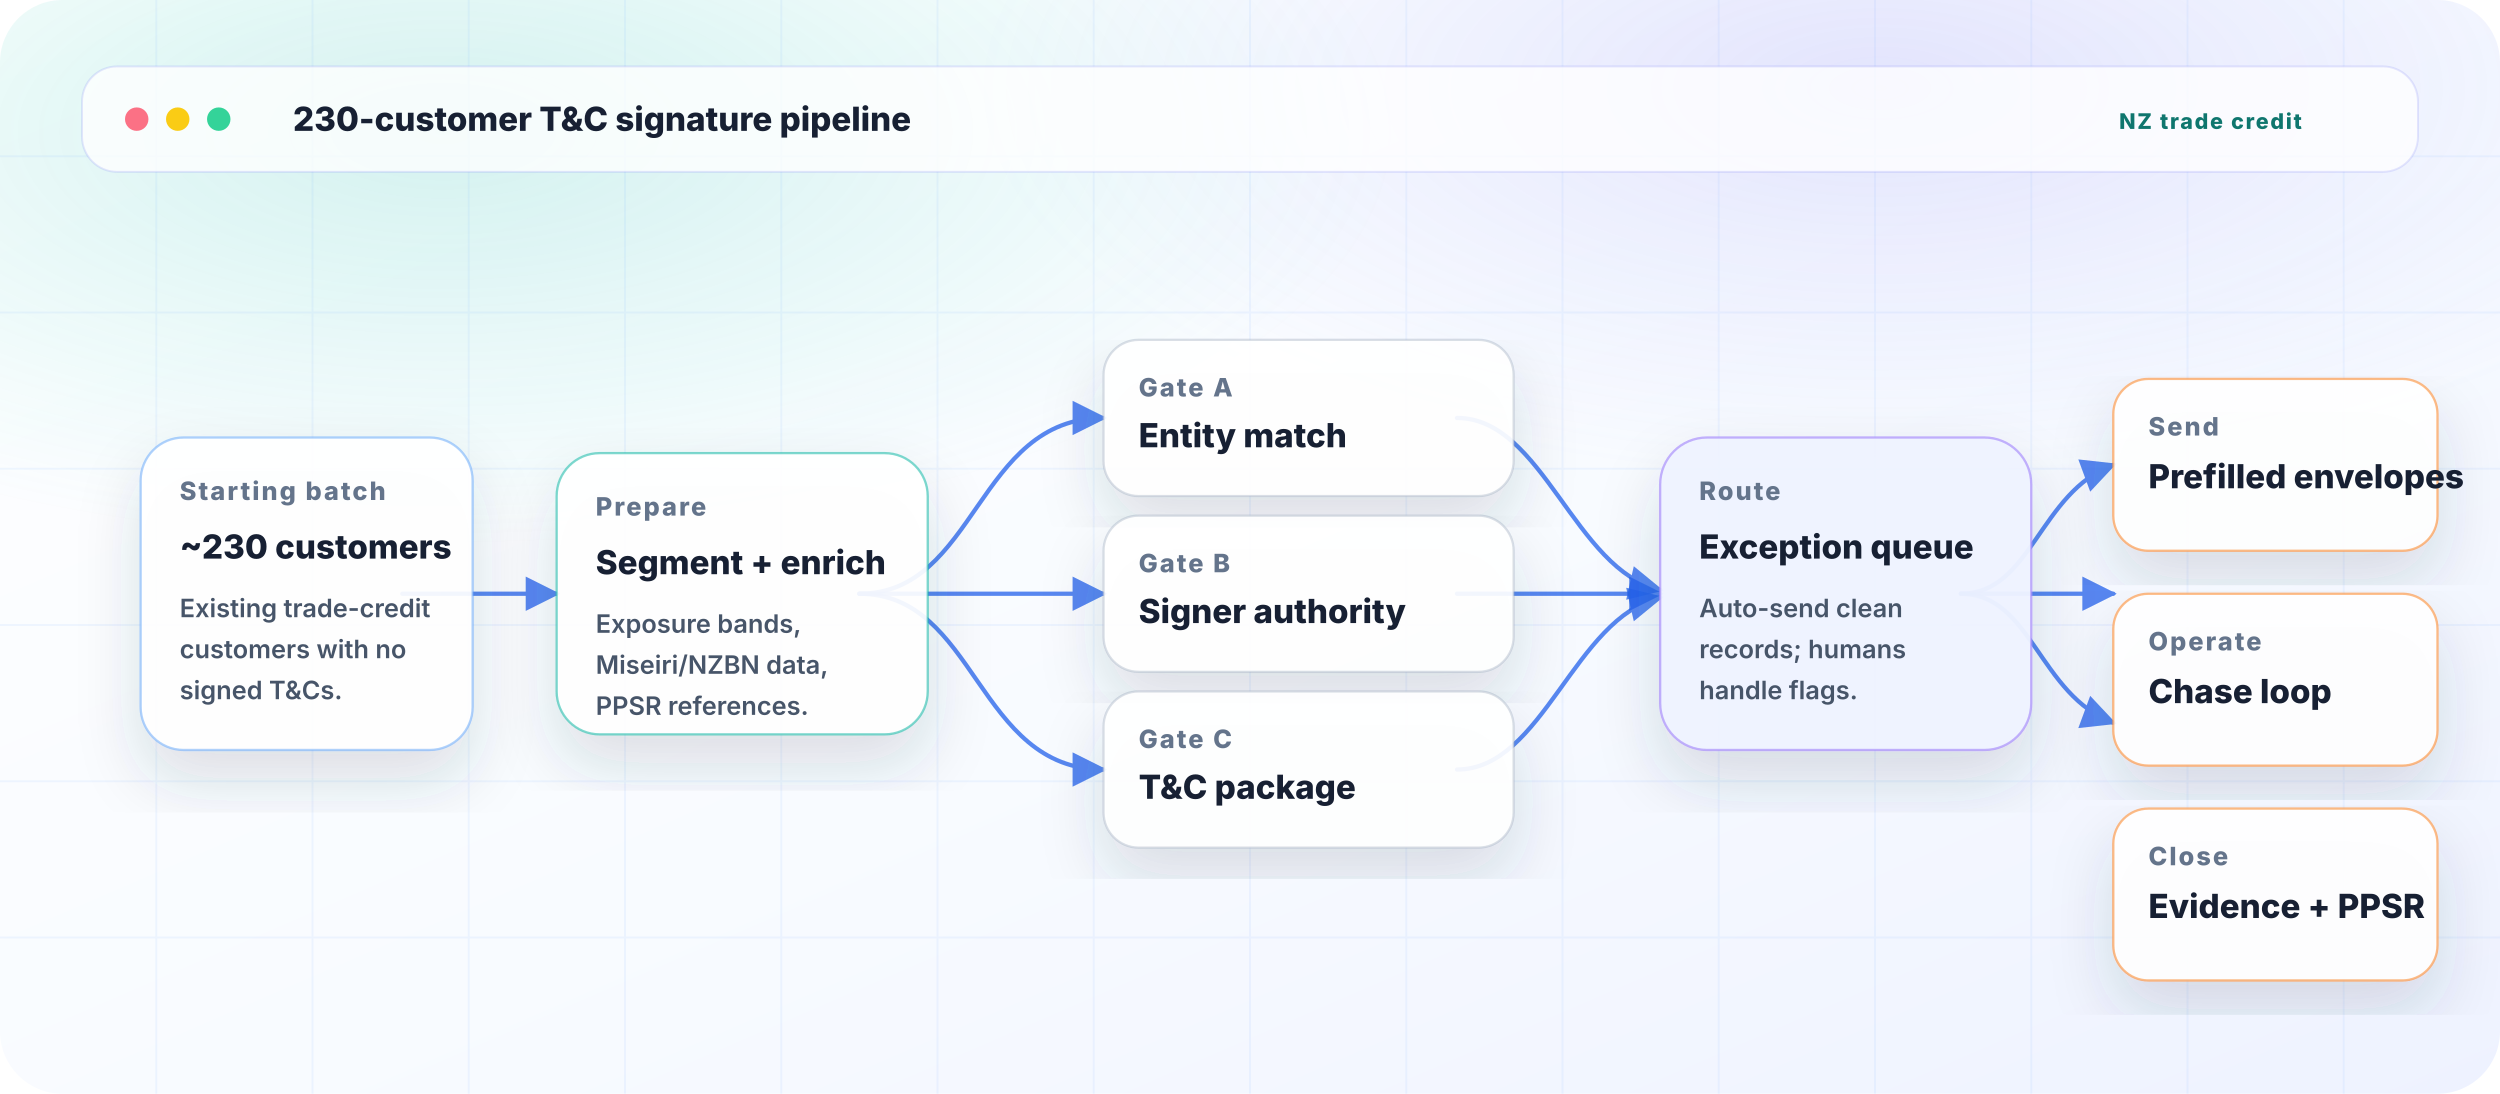
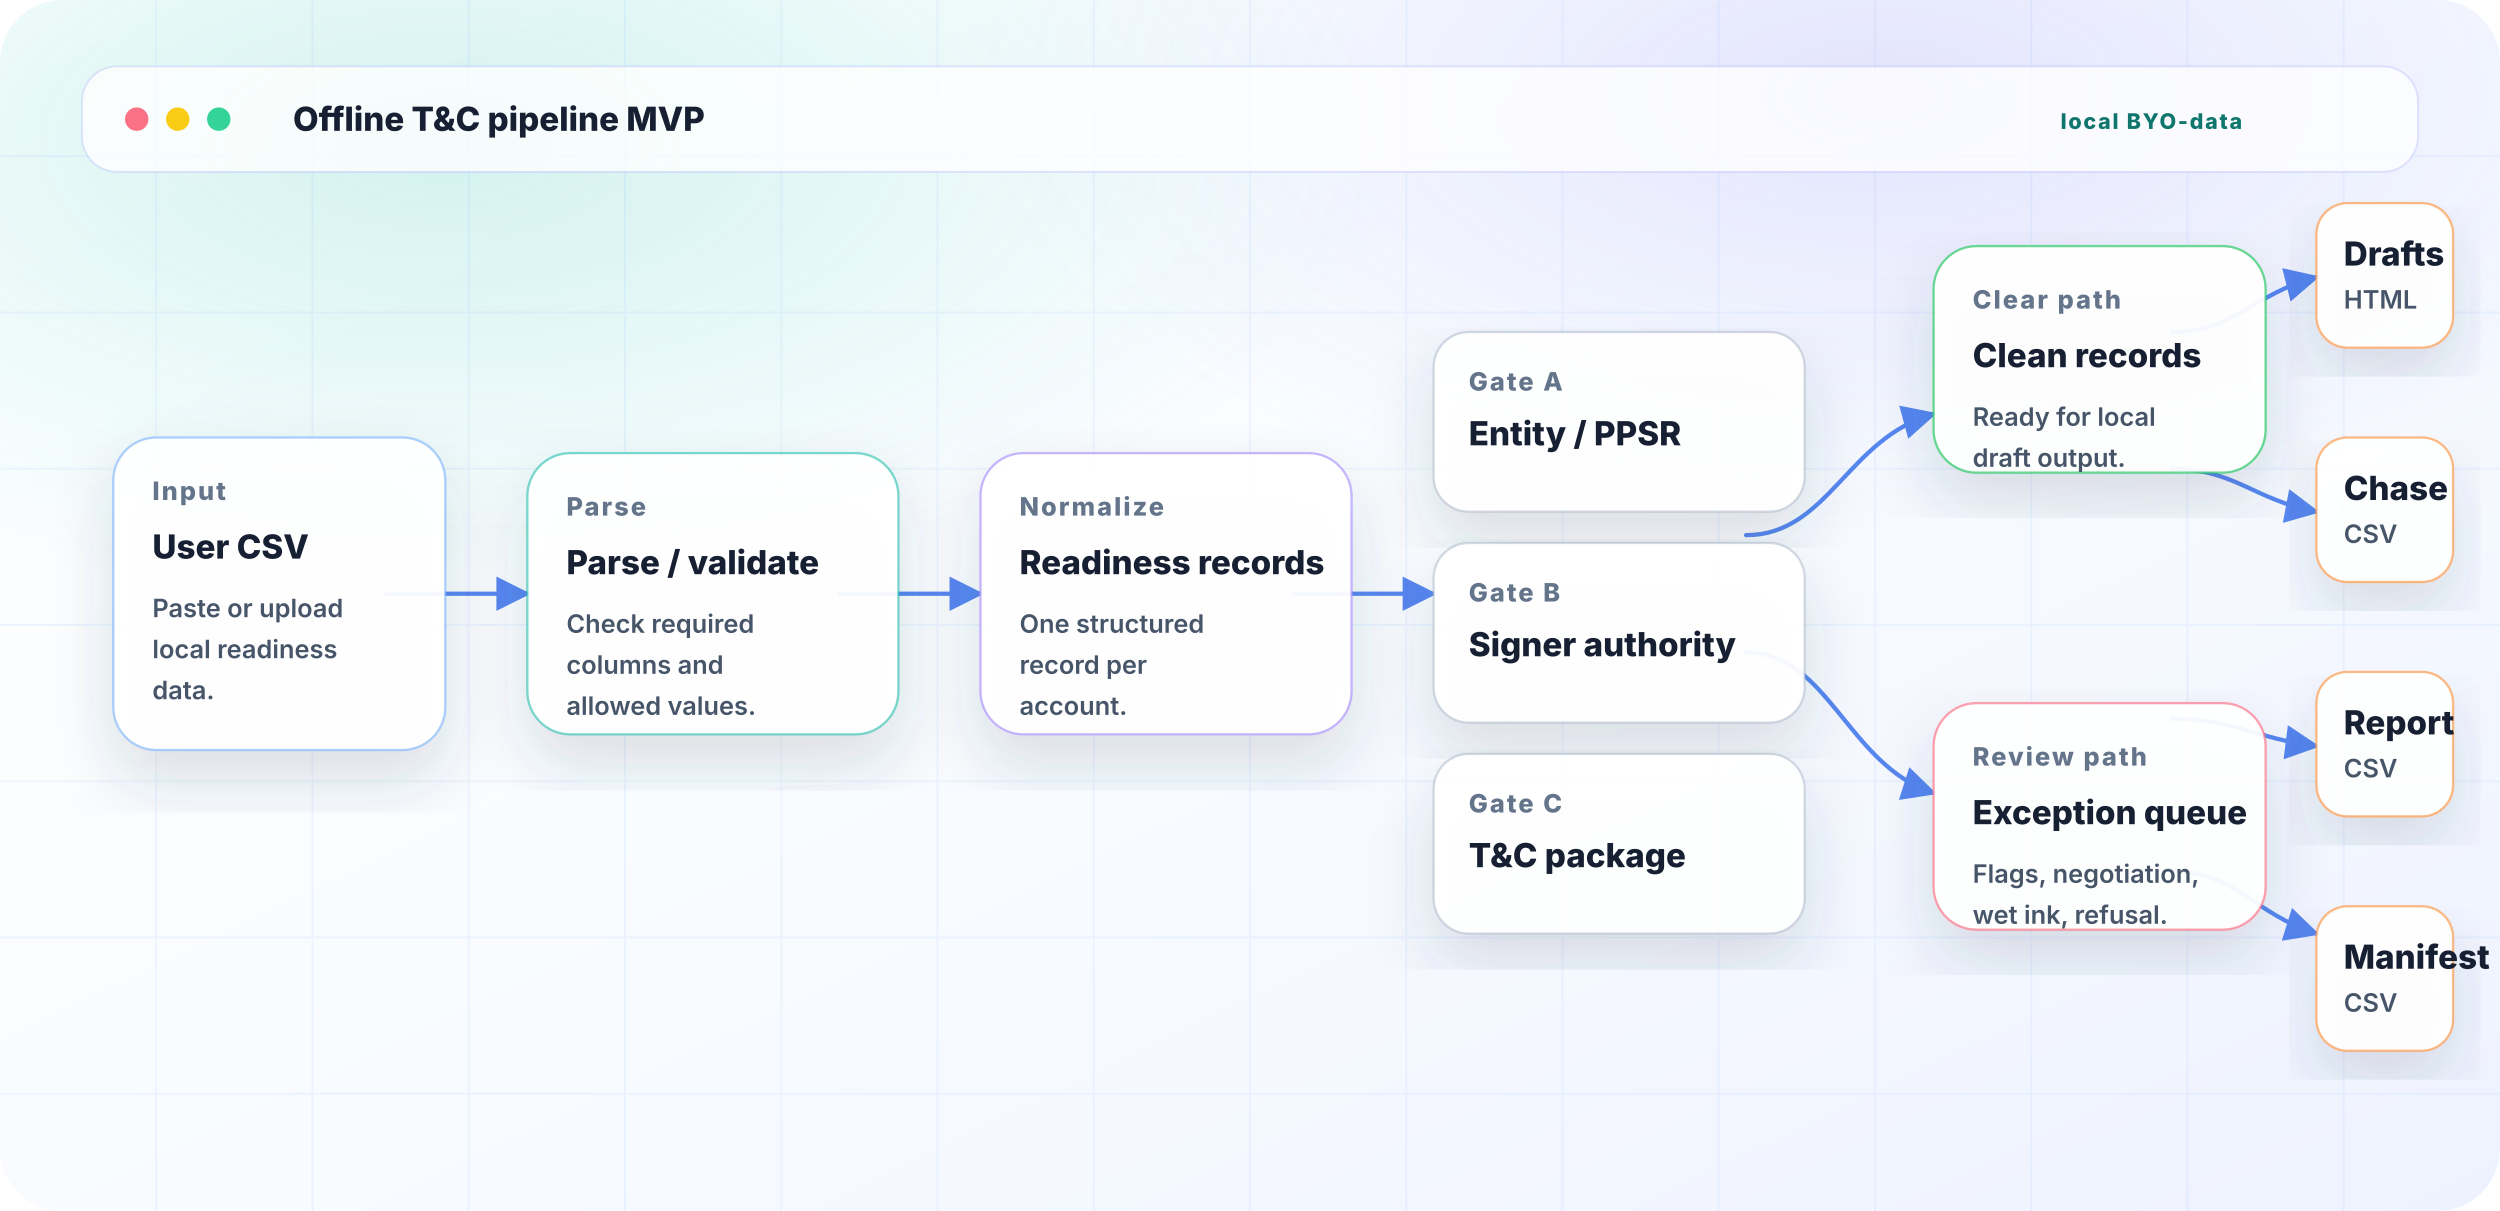
- <svg xmlns="http://www.w3.org/2000/svg" viewBox="0 0 1280 560" role="img" aria-labelledby="title desc">
+ <svg xmlns="http://www.w3.org/2000/svg" viewBox="0 0 1280 620" role="img" aria-labelledby="title desc">
  <defs>
    <linearGradient id="bg" x1="0" y1="0" x2="1" y2="1">
      <stop offset="0" stop-color="#ffffff" />
      <stop offset="0.55" stop-color="#f8fbff" />
      <stop offset="1" stop-color="#eef2ff" />
    </linearGradient>
    <radialGradient id="glowA" cx="18%" cy="12%" r="38%">
      <stop offset="0" stop-color="#14b8a6" stop-opacity="0.18" />
      <stop offset="1" stop-color="#2dd4bf" stop-opacity="0" />
    </radialGradient>
    <radialGradient id="glowB" cx="75%" cy="8%" r="36%">
      <stop offset="0" stop-color="#6366f1" stop-opacity="0.16" />
      <stop offset="1" stop-color="#818cf8" stop-opacity="0" />
    </radialGradient>
    <marker id="arrow" viewBox="0 0 10 10" refX="9" refY="5" markerWidth="8" markerHeight="8" orient="auto-start-reverse">
      <path d="M 0 0 L 10 5 L 0 10 z" fill="#2563eb" />
    </marker>
    <filter id="shadow" x="-20%" y="-20%" width="140%" height="140%">
      <feDropShadow dx="0" dy="16" stdDeviation="16" flood-color="#334155" flood-opacity="0.16" />
    </filter>
    <style>
-       .canvas{fill:url(#bg)}.glowA{fill:url(#glowA)}.glowB{fill:url(#glowB)}.grid{stroke:rgba(59,130,246,.07);stroke-width:1}.chrome{fill:rgba(255,255,255,.78);stroke:rgba(99,102,241,.16);stroke-width:1}.dotR{fill:#fb7185}.dotY{fill:#facc15}.dotG{fill:#34d399}.muted{fill:#64748b;font:800 13px Inter,Arial,sans-serif;letter-spacing:.08em;text-transform:uppercase}.title{fill:#172033;font:800 17px Inter,Arial,sans-serif}.body{fill:#475569;font:600 13px Inter,Arial,sans-serif}.node{fill:rgba(255,255,255,.92);stroke:rgba(99,102,241,.16);stroke-width:1.2;filter:url(#shadow)}.source{stroke:#60a5fa;stroke-opacity:.5}.compute{stroke:#14b8a6;stroke-opacity:.55}.gate{stroke:#94a3b8;stroke-opacity:.34}.router{fill:rgba(238,242,255,.96);stroke:#a78bfa;stroke-opacity:.65}.output{stroke:#fb923c;stroke-opacity:.62}.edge{fill:none;stroke:#2563eb;stroke-width:2.2;stroke-linecap:round;marker-end:url(#arrow);opacity:.76}.small{fill:#0f766e;font:800 11px Inter,Arial,sans-serif;letter-spacing:.08em;text-transform:uppercase}
+       .canvas{fill:url(#bg)}.glowA{fill:url(#glowA)}.glowB{fill:url(#glowB)}.grid{stroke:rgba(59,130,246,.07);stroke-width:1}.chrome{fill:rgba(255,255,255,.78);stroke:rgba(99,102,241,.16);stroke-width:1}.dotR{fill:#fb7185}.dotY{fill:#facc15}.dotG{fill:#34d399}.muted{fill:#64748b;font:800 13px Inter,Arial,sans-serif;letter-spacing:.08em;text-transform:uppercase}.title{fill:#172033;font:800 17px Inter,Arial,sans-serif}.body{fill:#475569;font:600 13px Inter,Arial,sans-serif}.node{fill:rgba(255,255,255,.94);stroke:rgba(99,102,241,.16);stroke-width:1.2;filter:url(#shadow)}.source{stroke:#60a5fa;stroke-opacity:.5}.compute{stroke:#14b8a6;stroke-opacity:.55}.records{stroke:#a78bfa;stroke-opacity:.62}.gate{stroke:#94a3b8;stroke-opacity:.4}.clean{stroke:#22c55e;stroke-opacity:.65}.exception{stroke:#fb7185;stroke-opacity:.65}.output{stroke:#fb923c;stroke-opacity:.62}.edge{fill:none;stroke:#2563eb;stroke-width:2.2;stroke-linecap:round;marker-end:url(#arrow);opacity:.76}.small{fill:#0f766e;font:800 11px Inter,Arial,sans-serif;letter-spacing:.08em;text-transform:uppercase}
    </style>
  </defs>
-   <rect class="canvas" width="1280" height="560" rx="32" />
-   <rect class="glowA" width="1280" height="560" rx="32" />
-   <rect class="glowB" width="1280" height="560" rx="32" />
-   <path class="grid" d="M80 0V560M160 0V560M240 0V560M320 0V560M400 0V560M480 0V560M560 0V560M640 0V560M720 0V560M800 0V560M880 0V560M960 0V560M1040 0V560M1120 0V560M1200 0V560M0 80H1280M0 160H1280M0 240H1280M0 320H1280M0 400H1280M0 480H1280" />
+   <rect class="canvas" width="1280" height="620" rx="32" />
+   <rect class="glowA" width="1280" height="620" rx="32" />
+   <rect class="glowB" width="1280" height="620" rx="32" />
+   <path class="grid" d="M80 0V620M160 0V620M240 0V620M320 0V620M400 0V620M480 0V620M560 0V620M640 0V620M720 0V620M800 0V620M880 0V620M960 0V620M1040 0V620M1120 0V620M1200 0V620M0 80H1280M0 160H1280M0 240H1280M0 320H1280M0 400H1280M0 480H1280M0 560H1280" />
  <rect class="chrome" x="42" y="34" width="1196" height="54" rx="18" />
  <circle class="dotR" cx="70" cy="61" r="6" />
  <circle class="dotY" cx="91" cy="61" r="6" />
  <circle class="dotG" cx="112" cy="61" r="6" />
-   <text class="title" x="150" y="67">230-customer T&amp;C signature pipeline</text>
-   <text class="small" x="1085" y="66">NZ trade credit</text>
-   <path class="edge" d="M206 304H285" />
-   <path class="edge" d="M440 304C500 304 500 214 565 214" />
-   <path class="edge" d="M440 304H565" />
-   <path class="edge" d="M440 304C500 304 500 394 565 394" />
-   <path class="edge" d="M746 214C790 214 806 292 850 302" />
-   <path class="edge" d="M746 304H850" />
-   <path class="edge" d="M746 394C790 394 806 316 850 306" />
-   <path class="edge" d="M1004 304C1040 304 1044 252 1082 238" />
-   <path class="edge" d="M1004 304H1082" />
-   <path class="edge" d="M1004 304C1040 304 1044 356 1082 370" />
-   <g transform="translate(72 224)">
+   <text class="title" x="150" y="67">Offline T&amp;C pipeline MVP</text>
+   <text class="small" x="1055" y="66">local BYO-data</text>
+   <path class="edge" d="M198 304H270" />
+   <path class="edge" d="M430 304H502" />
+   <path class="edge" d="M662 304H734" />
+   <path class="edge" d="M894 274C936 274 946 224 990 212" />
+   <path class="edge" d="M894 334C936 334 946 392 990 406" />
+   <path class="edge" d="M1112 170C1144 170 1154 150 1186 142" />
+   <path class="edge" d="M1112 240C1144 240 1154 256 1186 262" />
+   <path class="edge" d="M1112 368C1144 368 1154 378 1186 382" />
+   <path class="edge" d="M1112 446C1144 446 1154 468 1186 478" />
+   <g transform="translate(58 224)">
    <rect class="node source" width="170" height="160" rx="22" />
-     <text class="muted" x="20" y="32">Starting batch</text>
-     <text class="title" x="20" y="62">~230 customers</text>
-     <text class="body" x="20" y="92">Existing trade-credit</text>
-     <text class="body" x="20" y="113">customers with no</text>
-     <text class="body" x="20" y="134">signed T&amp;Cs.</text>
+     <text class="muted" x="20" y="32">Input</text>
+     <text class="title" x="20" y="62">User CSV</text>
+     <text class="body" x="20" y="92">Paste or upload</text>
+     <text class="body" x="20" y="113">local readiness</text>
+     <text class="body" x="20" y="134">data.</text>
  </g>
-   <g transform="translate(285 232)">
+   <g transform="translate(270 232)">
    <rect class="node compute" width="190" height="144" rx="22" />
-     <text class="muted" x="20" y="32">Prepare</text>
-     <text class="title" x="20" y="62">Segment + enrich</text>
-     <text class="body" x="20" y="92">Exposure bands,</text>
-     <text class="body" x="20" y="113">Miseiri/NZBN data,</text>
-     <text class="body" x="20" y="134">PPSR references.</text>
+     <text class="muted" x="20" y="32">Parse</text>
+     <text class="title" x="20" y="62">Parse / validate</text>
+     <text class="body" x="20" y="92">Check required</text>
+     <text class="body" x="20" y="113">columns and</text>
+     <text class="body" x="20" y="134">allowed values.</text>
  </g>
-   <g transform="translate(565 174)">
-     <rect class="node gate" width="210" height="80" rx="18" />
-     <text class="muted" x="18" y="29">Gate A</text>
-     <text class="title" x="18" y="55">Entity match</text>
+   <g transform="translate(502 232)">
+     <rect class="node records" width="190" height="144" rx="22" />
+     <text class="muted" x="20" y="32">Normalize</text>
+     <text class="title" x="20" y="62">Readiness records</text>
+     <text class="body" x="20" y="92">One structured</text>
+     <text class="body" x="20" y="113">record per</text>
+     <text class="body" x="20" y="134">account.</text>
  </g>
-   <g transform="translate(565 264)">
-     <rect class="node gate" width="210" height="80" rx="18" />
-     <text class="muted" x="18" y="29">Gate B</text>
-     <text class="title" x="18" y="55">Signer authority</text>
+   <g transform="translate(734 170)">
+     <rect class="node gate" width="190" height="92" rx="18" />
+     <text class="muted" x="18" y="30">Gate A</text>
+     <text class="title" x="18" y="58">Entity / PPSR</text>
  </g>
-   <g transform="translate(565 354)">
-     <rect class="node gate" width="210" height="80" rx="18" />
-     <text class="muted" x="18" y="29">Gate C</text>
-     <text class="title" x="18" y="55">T&amp;C package</text>
+   <g transform="translate(734 278)">
+     <rect class="node gate" width="190" height="92" rx="18" />
+     <text class="muted" x="18" y="30">Gate B</text>
+     <text class="title" x="18" y="58">Signer authority</text>
  </g>
-   <g transform="translate(850 224)">
-     <rect class="node router" width="190" height="160" rx="24" />
-     <text class="muted" x="20" y="32">Route</text>
+   <g transform="translate(734 386)">
+     <rect class="node gate" width="190" height="92" rx="18" />
+     <text class="muted" x="18" y="30">Gate C</text>
+     <text class="title" x="18" y="58">T&amp;C package</text>
+   </g>
+   <g transform="translate(990 126)">
+     <rect class="node clean" width="170" height="116" rx="22" />
+     <text class="muted" x="20" y="32">Clear path</text>
+     <text class="title" x="20" y="62">Clean records</text>
+     <text class="body" x="20" y="92">Ready for local</text>
+     <text class="body" x="20" y="113">draft output.</text>
+   </g>
+   <g transform="translate(990 360)">
+     <rect class="node exception" width="170" height="116" rx="22" />
+     <text class="muted" x="20" y="32">Review path</text>
    <text class="title" x="20" y="62">Exception queue</text>
-     <text class="body" x="20" y="92">Auto-send clean</text>
-     <text class="body" x="20" y="113">records; humans</text>
-     <text class="body" x="20" y="134">handle flags.</text>
+     <text class="body" x="20" y="92">Flags, negotiation,</text>
+     <text class="body" x="20" y="113">wet ink, refusal.</text>
  </g>
-   <g transform="translate(1082 194)">
-     <rect class="node output" width="166" height="88" rx="18" />
-     <text class="muted" x="18" y="29">Send</text>
-     <text class="title" x="18" y="56">Prefilled envelopes</text>
+   <g transform="translate(1186 104)">
+     <rect class="node output" width="70" height="74" rx="16" />
+     <text class="title" x="14" y="32">Drafts</text>
+     <text class="body" x="14" y="54">HTML</text>
  </g>
-   <g transform="translate(1082 304)">
-     <rect class="node output" width="166" height="88" rx="18" />
-     <text class="muted" x="18" y="29">Operate</text>
-     <text class="title" x="18" y="56">Chase loop</text>
+   <g transform="translate(1186 224)">
+     <rect class="node output" width="70" height="74" rx="16" />
+     <text class="title" x="14" y="32">Chase</text>
+     <text class="body" x="14" y="54">CSV</text>
  </g>
-   <g transform="translate(1082 414)">
-     <rect class="node output" width="166" height="88" rx="18" />
-     <text class="muted" x="18" y="29">Close</text>
-     <text class="title" x="18" y="56">Evidence + PPSR</text>
+   <g transform="translate(1186 344)">
+     <rect class="node output" width="70" height="74" rx="16" />
+     <text class="title" x="14" y="32">Report</text>
+     <text class="body" x="14" y="54">CSV</text>
+   </g>
+   <g transform="translate(1186 464)">
+     <rect class="node output" width="70" height="74" rx="16" />
+     <text class="title" x="14" y="32">Manifest</text>
+     <text class="body" x="14" y="54">CSV</text>
  </g>
</svg>
